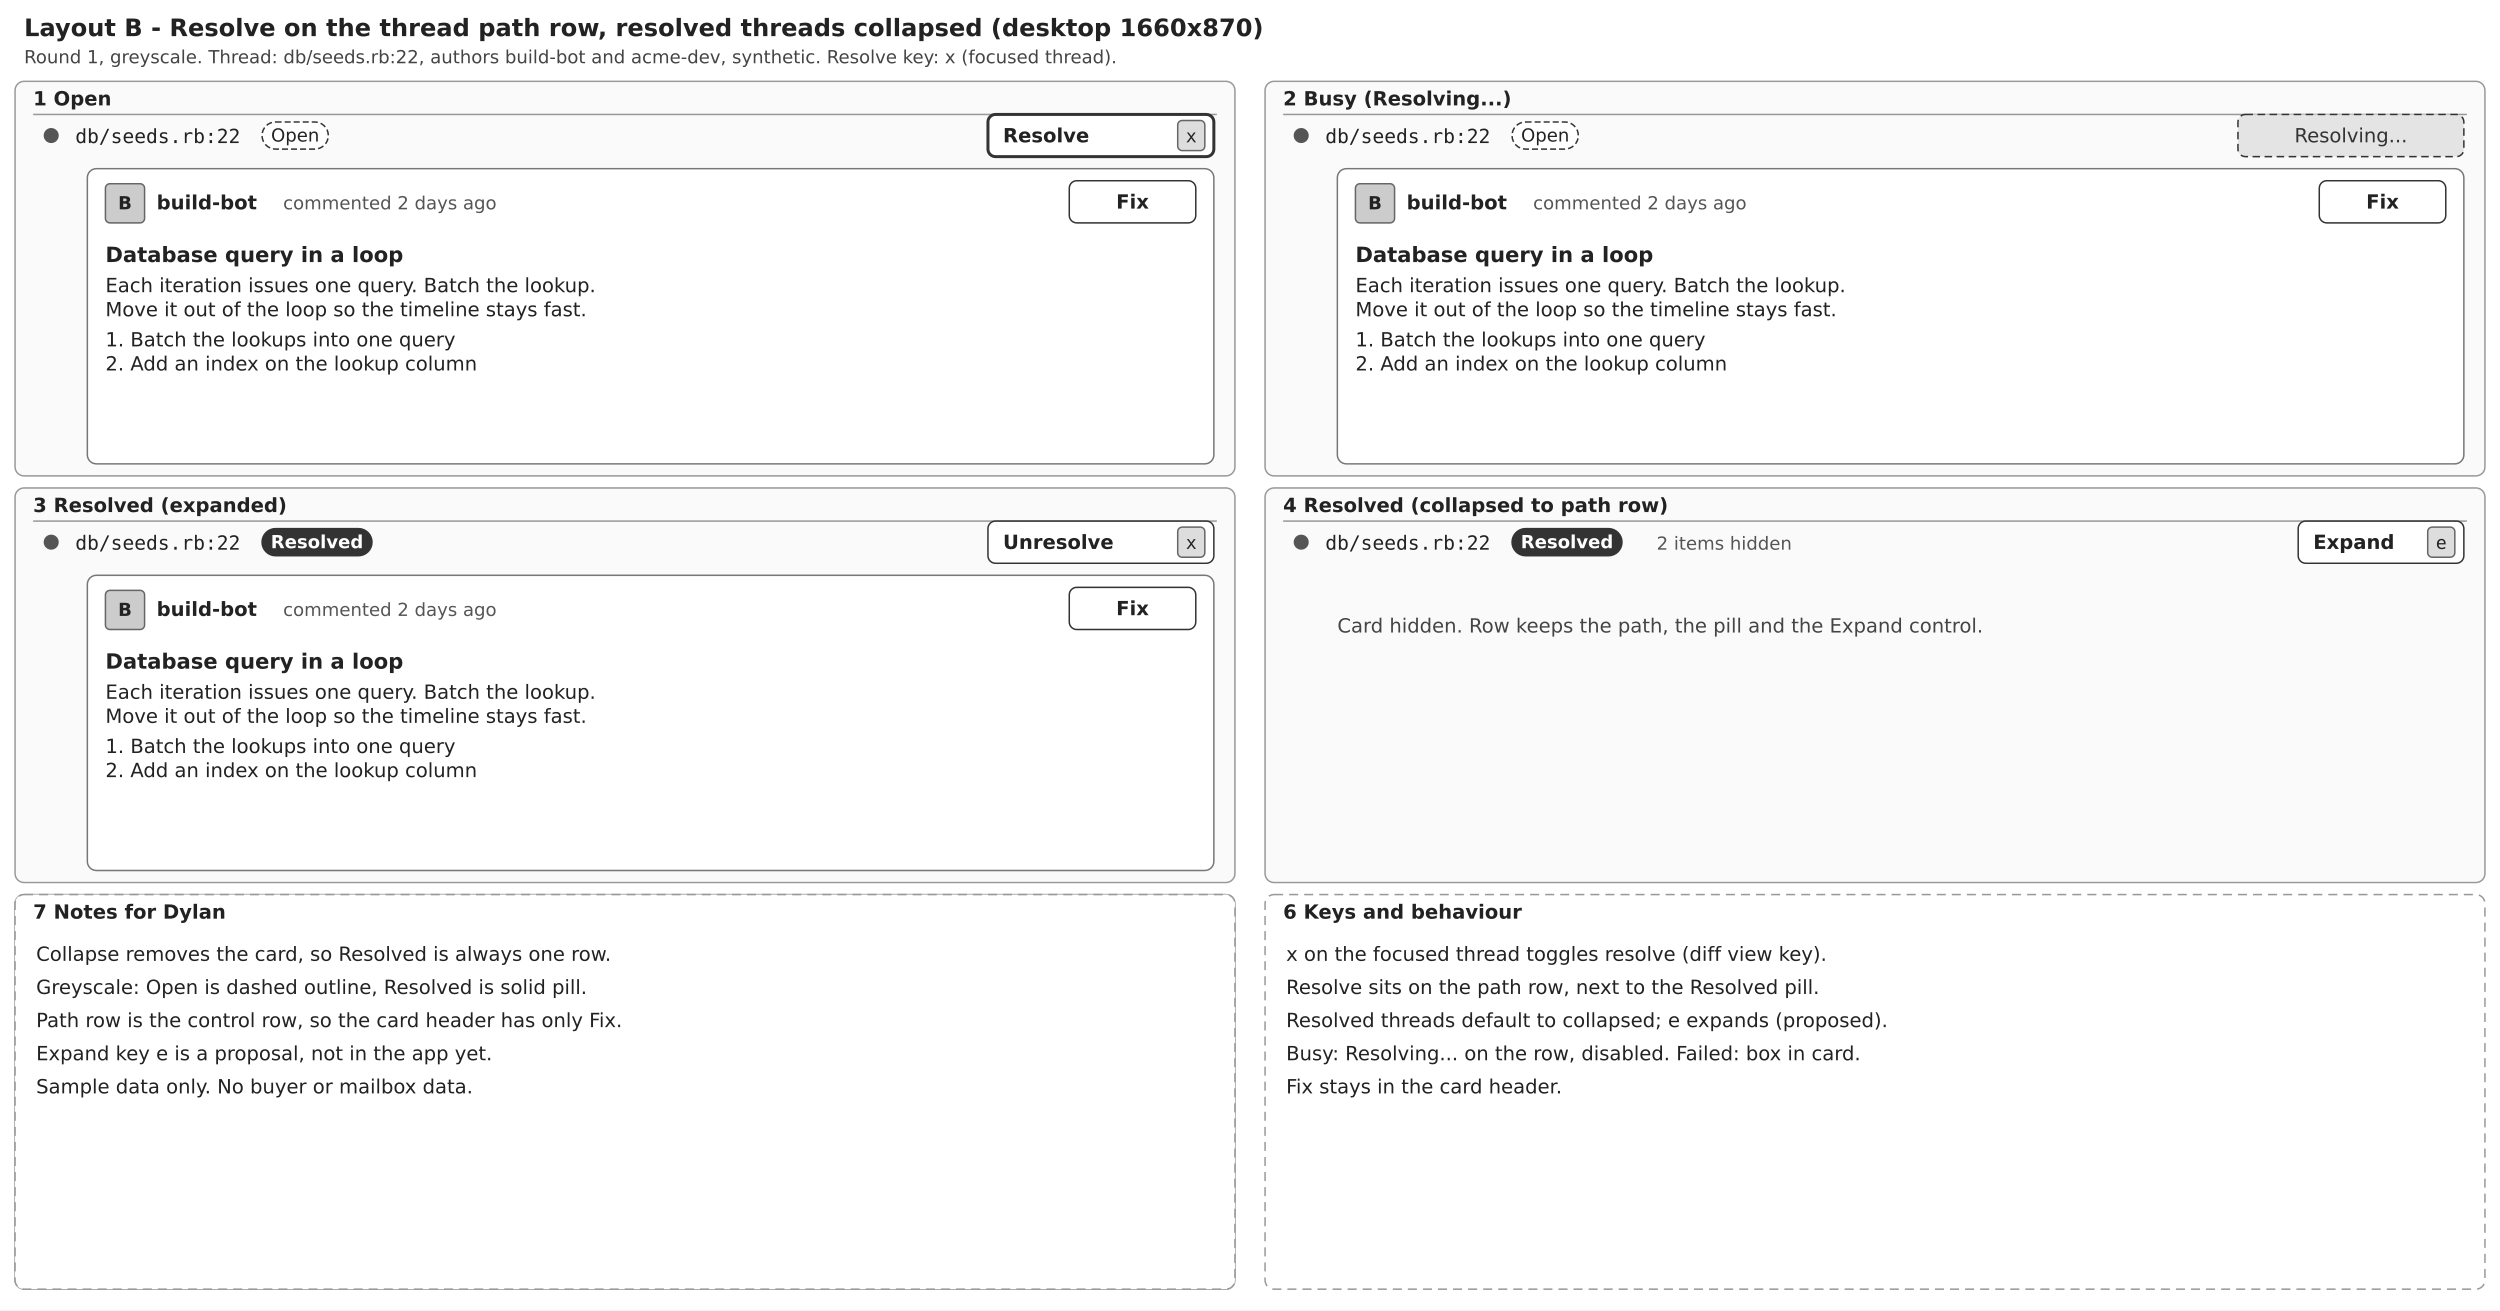
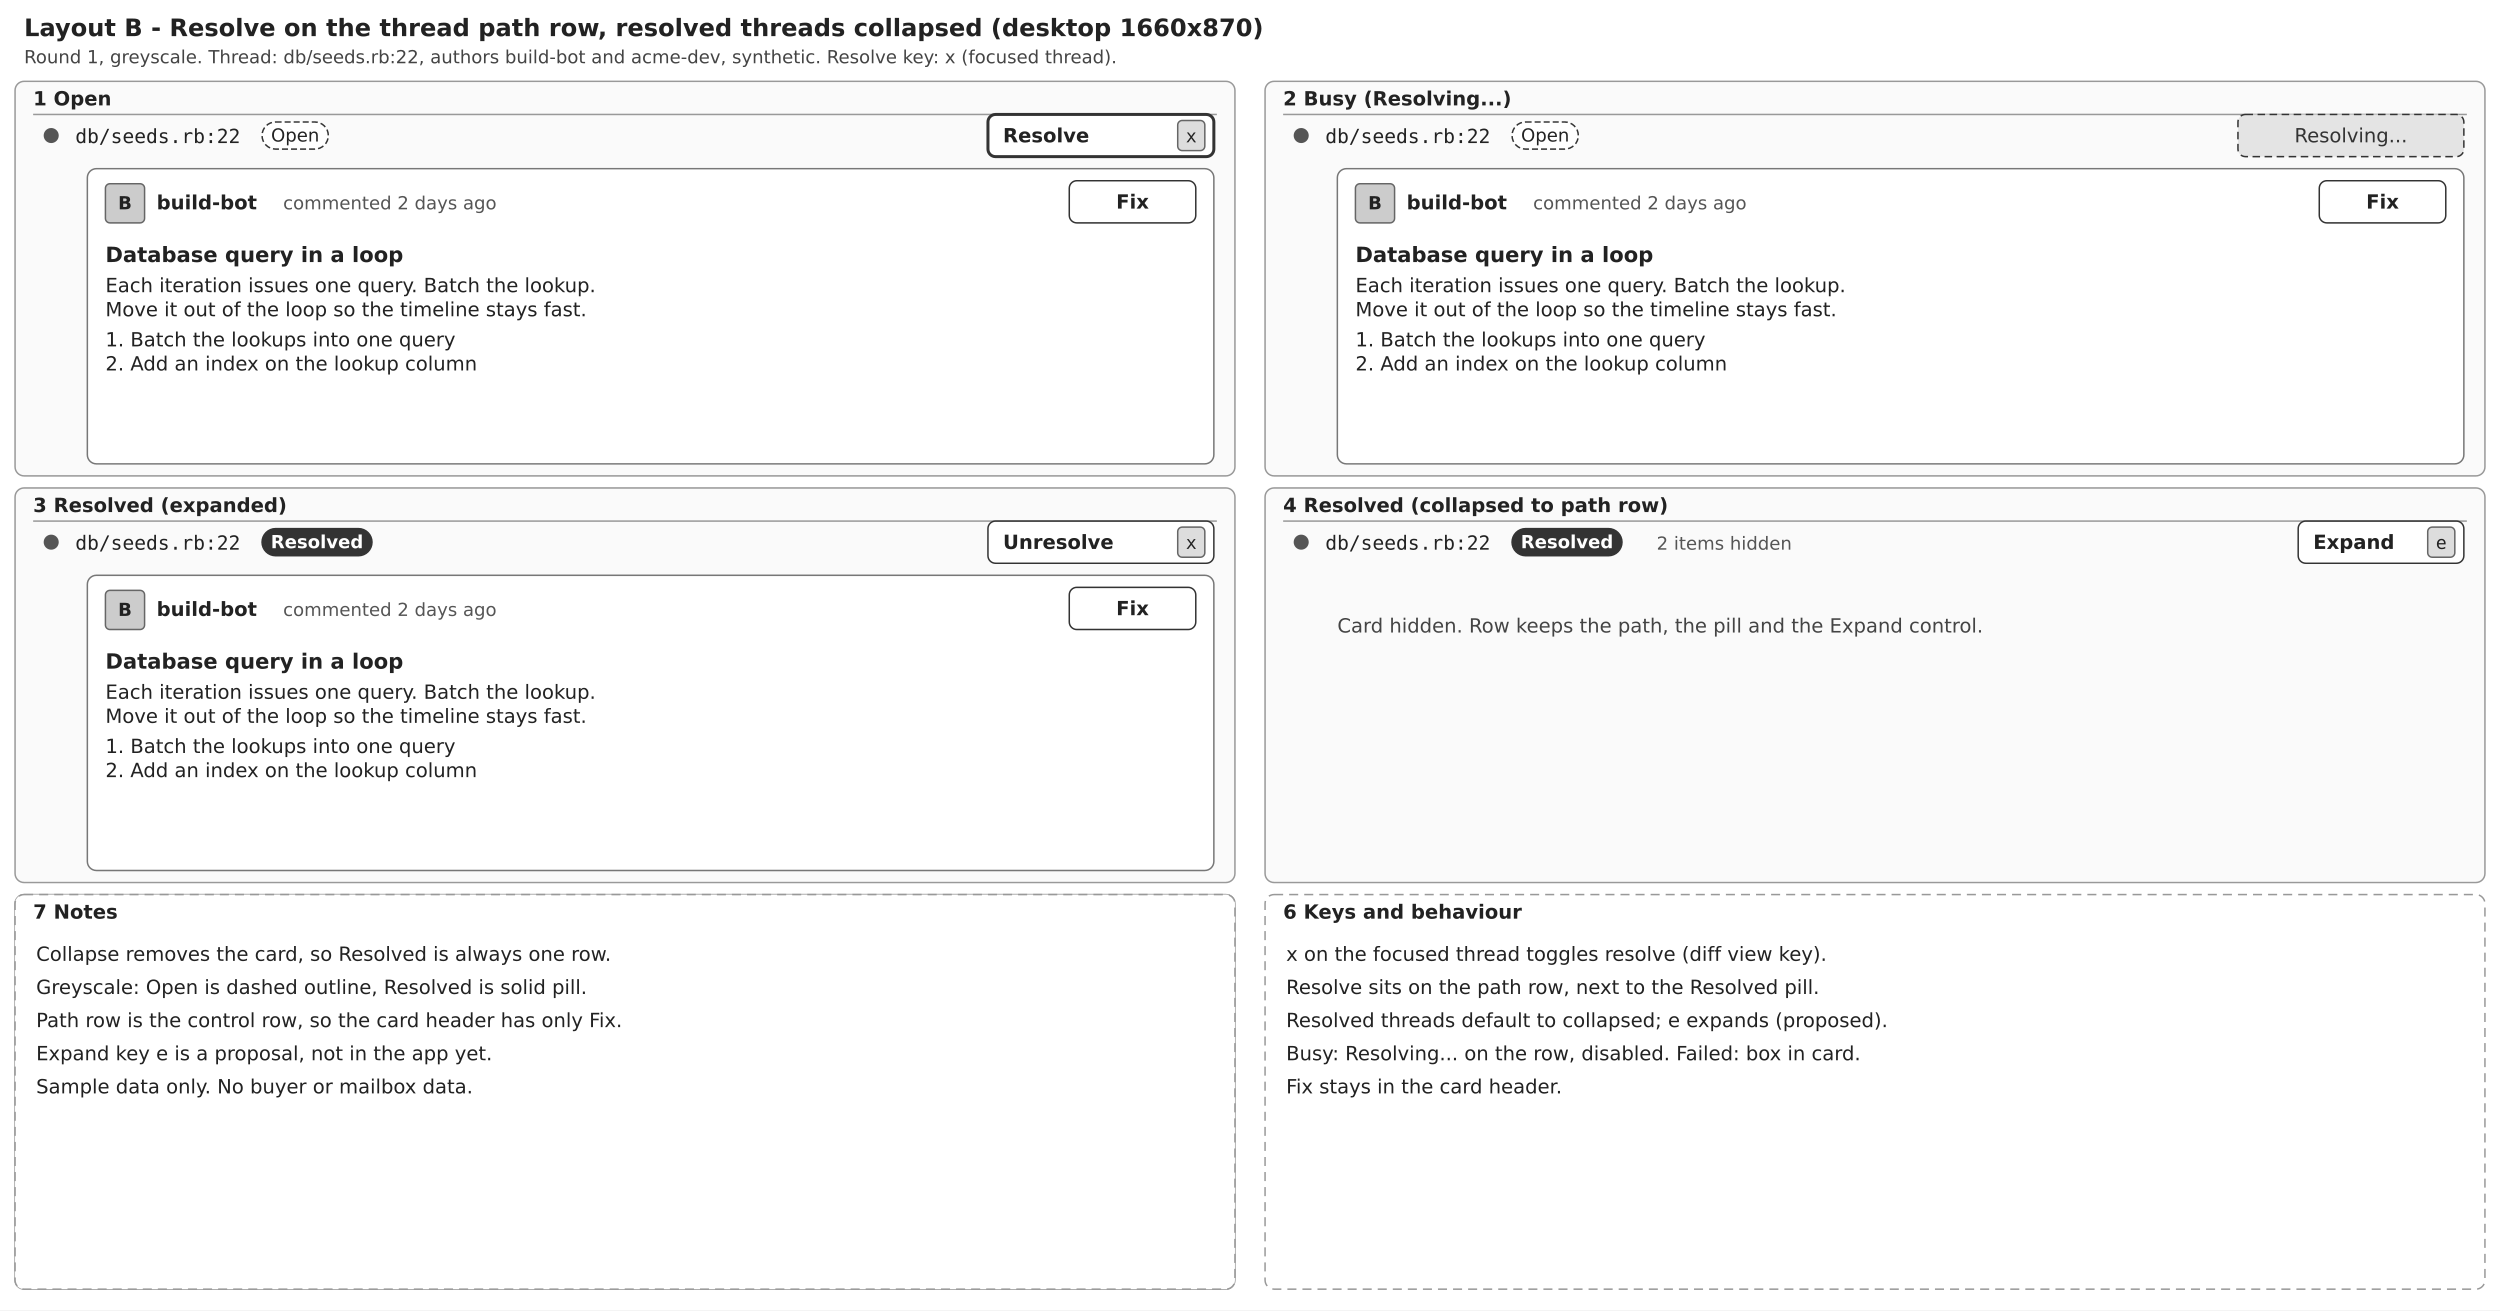
<svg xmlns="http://www.w3.org/2000/svg" width="1660" height="870" viewBox="0 0 1660 870">
  <rect x="0" y="0" width="1660" height="870" fill="#ffffff" />
  <text x="16" y="24" font-family="DejaVu Sans, Arial, sans-serif" font-size="16" font-weight="bold" fill="#222222" text-anchor="start">Layout B - Resolve on the thread path row, resolved threads collapsed (desktop 1660x870)</text>
  <text x="16" y="42" font-family="DejaVu Sans, Arial, sans-serif" font-size="12" font-weight="normal" fill="#444444" text-anchor="start">Round 1, greyscale. Thread: db/seeds.rb:22, authors build-bot and acme-dev, synthetic. Resolve key: x (focused thread).</text>
  <rect x="10" y="54" width="810" height="262" rx="6" fill="#fafafa" stroke="#999999" stroke-width="1" />
  <text x="22" y="70" font-family="DejaVu Sans, Arial, sans-serif" font-size="13" font-weight="bold" fill="#222222" text-anchor="start">1 Open</text>
  <line x1="22" y1="76" x2="808" y2="76" stroke="#999999" stroke-width="1" />
  <circle cx="34" cy="90" r="5" fill="#555555" />
  <text x="50" y="95" font-family="DejaVu Sans Mono, Consolas, monospace" font-size="13" font-weight="normal" fill="#222222" text-anchor="start">db/seeds.rb:22</text>
  <rect x="174" y="81" width="44" height="18" rx="9" fill="#ffffff" stroke="#333333" stroke-width="1" stroke-dasharray="4 2" />
  <text x="196.0" y="94" font-family="DejaVu Sans, Arial, sans-serif" font-size="12" font-weight="normal" fill="#222222" text-anchor="middle">Open</text>
  <rect x="656" y="76" width="150" height="28" rx="5" fill="#ffffff" stroke="#333333" stroke-width="2" />
  <rect x="782" y="80" width="18" height="20" rx="3" fill="#dddddd" stroke="#666666" stroke-width="1" />
  <text x="791.0" y="94.5" font-family="DejaVu Sans Mono, Consolas, monospace" font-size="12" font-weight="normal" fill="#222222" text-anchor="middle">x</text>
  <text x="666" y="94.5" font-family="DejaVu Sans, Arial, sans-serif" font-size="13" font-weight="bold" fill="#222222" text-anchor="start">Resolve</text>
  <rect x="58" y="112" width="748" height="196" rx="6" fill="#ffffff" stroke="#777777" stroke-width="1" />
  <rect x="70" y="122" width="26" height="26" rx="3" fill="#cccccc" stroke="#666666" stroke-width="1" />
  <text x="83.0" y="139.0" font-family="DejaVu Sans, Arial, sans-serif" font-size="12" font-weight="bold" fill="#222222" text-anchor="middle">B</text>
  <text x="104" y="139" font-family="DejaVu Sans, Arial, sans-serif" font-size="13" font-weight="bold" fill="#222222" text-anchor="start">build-bot</text>
  <text x="188" y="139" font-family="DejaVu Sans, Arial, sans-serif" font-size="12" font-weight="normal" fill="#555555" text-anchor="start">commented 2 days ago</text>
  <rect x="710" y="120" width="84" height="28" rx="5" fill="#ffffff" stroke="#333333" stroke-width="1" />
  <text x="752.0" y="138.5" font-family="DejaVu Sans, Arial, sans-serif" font-size="13" font-weight="bold" fill="#222222" text-anchor="middle">Fix</text>
  <text x="70" y="174" font-family="DejaVu Sans, Arial, sans-serif" font-size="14" font-weight="bold" fill="#222222" text-anchor="start">Database query in a loop</text>
  <text x="70" y="194" font-family="DejaVu Sans, Arial, sans-serif" font-size="13" font-weight="normal" fill="#222222" text-anchor="start">Each iteration issues one query. Batch the lookup.</text>
  <text x="70" y="210" font-family="DejaVu Sans, Arial, sans-serif" font-size="13" font-weight="normal" fill="#222222" text-anchor="start">Move it out of the loop so the timeline stays fast.</text>
  <text x="70" y="230" font-family="DejaVu Sans, Arial, sans-serif" font-size="13" font-weight="normal" fill="#222222" text-anchor="start">1. Batch the lookups into one query</text>
  <text x="70" y="246" font-family="DejaVu Sans, Arial, sans-serif" font-size="13" font-weight="normal" fill="#222222" text-anchor="start">2. Add an index on the lookup column</text>
  <rect x="840" y="54" width="810" height="262" rx="6" fill="#fafafa" stroke="#999999" stroke-width="1" />
  <text x="852" y="70" font-family="DejaVu Sans, Arial, sans-serif" font-size="13" font-weight="bold" fill="#222222" text-anchor="start">2 Busy (Resolving...)</text>
  <line x1="852" y1="76" x2="1638" y2="76" stroke="#999999" stroke-width="1" />
  <circle cx="864" cy="90" r="5" fill="#555555" />
  <text x="880" y="95" font-family="DejaVu Sans Mono, Consolas, monospace" font-size="13" font-weight="normal" fill="#222222" text-anchor="start">db/seeds.rb:22</text>
  <rect x="1004" y="81" width="44" height="18" rx="9" fill="#ffffff" stroke="#333333" stroke-width="1" stroke-dasharray="4 2" />
  <text x="1026.0" y="94" font-family="DejaVu Sans, Arial, sans-serif" font-size="12" font-weight="normal" fill="#222222" text-anchor="middle">Open</text>
  <rect x="1486" y="76" width="150" height="28" rx="5" fill="#e4e4e4" stroke="#333333" stroke-width="1" stroke-dasharray="5 3" />
  <text x="1561.0" y="94.5" font-family="DejaVu Sans, Arial, sans-serif" font-size="13" font-weight="normal" fill="#333333" text-anchor="middle">Resolving...</text>
  <rect x="888" y="112" width="748" height="196" rx="6" fill="#ffffff" stroke="#777777" stroke-width="1" />
  <rect x="900" y="122" width="26" height="26" rx="3" fill="#cccccc" stroke="#666666" stroke-width="1" />
  <text x="913.0" y="139.0" font-family="DejaVu Sans, Arial, sans-serif" font-size="12" font-weight="bold" fill="#222222" text-anchor="middle">B</text>
  <text x="934" y="139" font-family="DejaVu Sans, Arial, sans-serif" font-size="13" font-weight="bold" fill="#222222" text-anchor="start">build-bot</text>
  <text x="1018" y="139" font-family="DejaVu Sans, Arial, sans-serif" font-size="12" font-weight="normal" fill="#555555" text-anchor="start">commented 2 days ago</text>
  <rect x="1540" y="120" width="84" height="28" rx="5" fill="#ffffff" stroke="#333333" stroke-width="1" />
  <text x="1582.0" y="138.5" font-family="DejaVu Sans, Arial, sans-serif" font-size="13" font-weight="bold" fill="#222222" text-anchor="middle">Fix</text>
  <text x="900" y="174" font-family="DejaVu Sans, Arial, sans-serif" font-size="14" font-weight="bold" fill="#222222" text-anchor="start">Database query in a loop</text>
  <text x="900" y="194" font-family="DejaVu Sans, Arial, sans-serif" font-size="13" font-weight="normal" fill="#222222" text-anchor="start">Each iteration issues one query. Batch the lookup.</text>
  <text x="900" y="210" font-family="DejaVu Sans, Arial, sans-serif" font-size="13" font-weight="normal" fill="#222222" text-anchor="start">Move it out of the loop so the timeline stays fast.</text>
  <text x="900" y="230" font-family="DejaVu Sans, Arial, sans-serif" font-size="13" font-weight="normal" fill="#222222" text-anchor="start">1. Batch the lookups into one query</text>
  <text x="900" y="246" font-family="DejaVu Sans, Arial, sans-serif" font-size="13" font-weight="normal" fill="#222222" text-anchor="start">2. Add an index on the lookup column</text>
  <rect x="10" y="324" width="810" height="262" rx="6" fill="#fafafa" stroke="#999999" stroke-width="1" />
  <text x="22" y="340" font-family="DejaVu Sans, Arial, sans-serif" font-size="13" font-weight="bold" fill="#222222" text-anchor="start">3 Resolved (expanded)</text>
  <line x1="22" y1="346" x2="808" y2="346" stroke="#999999" stroke-width="1" />
  <circle cx="34" cy="360" r="5" fill="#555555" />
  <text x="50" y="365" font-family="DejaVu Sans Mono, Consolas, monospace" font-size="13" font-weight="normal" fill="#222222" text-anchor="start">db/seeds.rb:22</text>
  <rect x="174" y="351" width="73" height="18" rx="9" fill="#333333" stroke="#333333" stroke-width="1" />
  <text x="210.5" y="364" font-family="DejaVu Sans, Arial, sans-serif" font-size="12" font-weight="bold" fill="#ffffff" text-anchor="middle">Resolved</text>
  <rect x="656" y="346" width="150" height="28" rx="5" fill="#ffffff" stroke="#333333" stroke-width="1" />
  <rect x="782" y="350" width="18" height="20" rx="3" fill="#dddddd" stroke="#666666" stroke-width="1" />
  <text x="791.0" y="364.5" font-family="DejaVu Sans Mono, Consolas, monospace" font-size="12" font-weight="normal" fill="#222222" text-anchor="middle">x</text>
  <text x="666" y="364.5" font-family="DejaVu Sans, Arial, sans-serif" font-size="13" font-weight="bold" fill="#222222" text-anchor="start">Unresolve</text>
  <rect x="58" y="382" width="748" height="196" rx="6" fill="#ffffff" stroke="#777777" stroke-width="1" />
  <rect x="70" y="392" width="26" height="26" rx="3" fill="#cccccc" stroke="#666666" stroke-width="1" />
  <text x="83.0" y="409.0" font-family="DejaVu Sans, Arial, sans-serif" font-size="12" font-weight="bold" fill="#222222" text-anchor="middle">B</text>
  <text x="104" y="409" font-family="DejaVu Sans, Arial, sans-serif" font-size="13" font-weight="bold" fill="#222222" text-anchor="start">build-bot</text>
  <text x="188" y="409" font-family="DejaVu Sans, Arial, sans-serif" font-size="12" font-weight="normal" fill="#555555" text-anchor="start">commented 2 days ago</text>
  <rect x="710" y="390" width="84" height="28" rx="5" fill="#ffffff" stroke="#333333" stroke-width="1" />
  <text x="752.0" y="408.5" font-family="DejaVu Sans, Arial, sans-serif" font-size="13" font-weight="bold" fill="#222222" text-anchor="middle">Fix</text>
  <text x="70" y="444" font-family="DejaVu Sans, Arial, sans-serif" font-size="14" font-weight="bold" fill="#222222" text-anchor="start">Database query in a loop</text>
  <text x="70" y="464" font-family="DejaVu Sans, Arial, sans-serif" font-size="13" font-weight="normal" fill="#222222" text-anchor="start">Each iteration issues one query. Batch the lookup.</text>
  <text x="70" y="480" font-family="DejaVu Sans, Arial, sans-serif" font-size="13" font-weight="normal" fill="#222222" text-anchor="start">Move it out of the loop so the timeline stays fast.</text>
  <text x="70" y="500" font-family="DejaVu Sans, Arial, sans-serif" font-size="13" font-weight="normal" fill="#222222" text-anchor="start">1. Batch the lookups into one query</text>
  <text x="70" y="516" font-family="DejaVu Sans, Arial, sans-serif" font-size="13" font-weight="normal" fill="#222222" text-anchor="start">2. Add an index on the lookup column</text>
  <rect x="840" y="324" width="810" height="262" rx="6" fill="#fafafa" stroke="#999999" stroke-width="1" />
  <text x="852" y="340" font-family="DejaVu Sans, Arial, sans-serif" font-size="13" font-weight="bold" fill="#222222" text-anchor="start">4 Resolved (collapsed to path row)</text>
  <line x1="852" y1="346" x2="1638" y2="346" stroke="#999999" stroke-width="1" />
  <circle cx="864" cy="360" r="5" fill="#555555" />
  <text x="880" y="365" font-family="DejaVu Sans Mono, Consolas, monospace" font-size="13" font-weight="normal" fill="#222222" text-anchor="start">db/seeds.rb:22</text>
  <rect x="1004" y="351" width="73" height="18" rx="9" fill="#333333" stroke="#333333" stroke-width="1" />
  <text x="1040.5" y="364" font-family="DejaVu Sans, Arial, sans-serif" font-size="12" font-weight="bold" fill="#ffffff" text-anchor="middle">Resolved</text>
  <text x="1100" y="365" font-family="DejaVu Sans, Arial, sans-serif" font-size="12" font-weight="normal" fill="#555555" text-anchor="start">2 items hidden</text>
  <rect x="1526" y="346" width="110" height="28" rx="5" fill="#ffffff" stroke="#333333" stroke-width="1" />
  <rect x="1612" y="350" width="18" height="20" rx="3" fill="#dddddd" stroke="#666666" stroke-width="1" />
  <text x="1621.0" y="364.5" font-family="DejaVu Sans Mono, Consolas, monospace" font-size="12" font-weight="normal" fill="#222222" text-anchor="middle">e</text>
  <text x="1536" y="364.5" font-family="DejaVu Sans, Arial, sans-serif" font-size="13" font-weight="bold" fill="#222222" text-anchor="start">Expand</text>
  <text x="888" y="420" font-family="DejaVu Sans, Arial, sans-serif" font-size="13" font-weight="normal" fill="#444444" text-anchor="start">Card hidden. Row keeps the path, the pill and the Expand control.</text>
  <rect x="10" y="594" width="810" height="262" rx="6" fill="#fafafa" stroke="#999999" stroke-width="1" />
  <text x="22" y="610" font-family="DejaVu Sans, Arial, sans-serif" font-size="13" font-weight="bold" fill="#222222" text-anchor="start">5 Failed (inline message)</text>
  <line x1="22" y1="616" x2="808" y2="616" stroke="#999999" stroke-width="1" />
  <circle cx="34" cy="630" r="5" fill="#555555" />
  <text x="50" y="635" font-family="DejaVu Sans Mono, Consolas, monospace" font-size="13" font-weight="normal" fill="#222222" text-anchor="start">db/seeds.rb:22</text>
  <rect x="174" y="621" width="44" height="18" rx="9" fill="#ffffff" stroke="#333333" stroke-width="1" stroke-dasharray="4 2" />
  <text x="196.0" y="634" font-family="DejaVu Sans, Arial, sans-serif" font-size="12" font-weight="normal" fill="#222222" text-anchor="middle">Open</text>
  <rect x="656" y="616" width="150" height="28" rx="5" fill="#ffffff" stroke="#333333" stroke-width="1" />
  <rect x="782" y="620" width="18" height="20" rx="3" fill="#dddddd" stroke="#666666" stroke-width="1" />
  <text x="791.0" y="634.5" font-family="DejaVu Sans Mono, Consolas, monospace" font-size="12" font-weight="normal" fill="#222222" text-anchor="middle">x</text>
  <text x="666" y="634.5" font-family="DejaVu Sans, Arial, sans-serif" font-size="13" font-weight="bold" fill="#222222" text-anchor="start">Resolve</text>
  <rect x="58" y="652" width="748" height="196" rx="6" fill="#ffffff" stroke="#777777" stroke-width="1" />
  <rect x="70" y="662" width="26" height="26" rx="3" fill="#cccccc" stroke="#666666" stroke-width="1" />
  <text x="83.0" y="679.0" font-family="DejaVu Sans, Arial, sans-serif" font-size="12" font-weight="bold" fill="#222222" text-anchor="middle">B</text>
  <text x="104" y="679" font-family="DejaVu Sans, Arial, sans-serif" font-size="13" font-weight="bold" fill="#222222" text-anchor="start">build-bot</text>
  <text x="188" y="679" font-family="DejaVu Sans, Arial, sans-serif" font-size="12" font-weight="normal" fill="#555555" text-anchor="start">commented 2 days ago</text>
  <rect x="710" y="660" width="84" height="28" rx="5" fill="#ffffff" stroke="#333333" stroke-width="1" />
  <text x="752.0" y="678.5" font-family="DejaVu Sans, Arial, sans-serif" font-size="13" font-weight="bold" fill="#222222" text-anchor="middle">Fix</text>
  <text x="70" y="714" font-family="DejaVu Sans, Arial, sans-serif" font-size="14" font-weight="bold" fill="#222222" text-anchor="start">Database query in a loop</text>
  <text x="70" y="734" font-family="DejaVu Sans, Arial, sans-serif" font-size="13" font-weight="normal" fill="#222222" text-anchor="start">Each iteration issues one query. Batch the lookup.</text>
  <text x="70" y="750" font-family="DejaVu Sans, Arial, sans-serif" font-size="13" font-weight="normal" fill="#222222" text-anchor="start">Move it out of the loop so the timeline stays fast.</text>
  <text x="70" y="770" font-family="DejaVu Sans, Arial, sans-serif" font-size="13" font-weight="normal" fill="#222222" text-anchor="start">1. Batch the lookups into one query</text>
  <text x="70" y="786" font-family="DejaVu Sans, Arial, sans-serif" font-size="13" font-weight="normal" fill="#222222" text-anchor="start">2. Add an index on the lookup column</text>
  <rect x="70" y="802" width="724" height="26" rx="4" fill="#f2f2f2" stroke="#333333" stroke-width="1" stroke-dasharray="6 3" />
  <text x="80" y="819.5" font-family="DejaVu Sans, Arial, sans-serif" font-size="13" font-weight="bold" fill="#222222" text-anchor="start">! Could not resolve thread (GitHub 502). Retry with x.</text>
  <rect x="840" y="594" width="810" height="262" rx="6" fill="#ffffff" stroke="#999999" stroke-width="1" stroke-dasharray="6 4" />
  <text x="852" y="610" font-family="DejaVu Sans, Arial, sans-serif" font-size="13" font-weight="bold" fill="#222222" text-anchor="start">6 Keys and behaviour</text>
  <text x="854" y="638" font-family="DejaVu Sans, Arial, sans-serif" font-size="13" font-weight="normal" fill="#222222" text-anchor="start">x on the focused thread toggles resolve (diff view key).</text>
  <text x="854" y="660" font-family="DejaVu Sans, Arial, sans-serif" font-size="13" font-weight="normal" fill="#222222" text-anchor="start">Resolve sits on the path row, next to the Resolved pill.</text>
  <text x="854" y="682" font-family="DejaVu Sans, Arial, sans-serif" font-size="13" font-weight="normal" fill="#222222" text-anchor="start">Resolved threads default to collapsed; e expands (proposed).</text>
  <text x="854" y="704" font-family="DejaVu Sans, Arial, sans-serif" font-size="13" font-weight="normal" fill="#222222" text-anchor="start">Busy: Resolving... on the row, disabled. Failed: box in card.</text>
  <text x="854" y="726" font-family="DejaVu Sans, Arial, sans-serif" font-size="13" font-weight="normal" fill="#222222" text-anchor="start">Fix stays in the card header.</text>
  <rect x="10" y="594" width="810" height="262" rx="6" fill="#ffffff" stroke="#999999" stroke-width="1" stroke-dasharray="6 4" />
-   <text x="22" y="610" font-family="DejaVu Sans, Arial, sans-serif" font-size="13" font-weight="bold" fill="#222222" text-anchor="start">7 Notes for Dylan</text>
+   <text x="22" y="610" font-family="DejaVu Sans, Arial, sans-serif" font-size="13" font-weight="bold" fill="#222222" text-anchor="start">7 Notes</text>
  <text x="24" y="638" font-family="DejaVu Sans, Arial, sans-serif" font-size="13" font-weight="normal" fill="#222222" text-anchor="start">Collapse removes the card, so Resolved is always one row.</text>
  <text x="24" y="660" font-family="DejaVu Sans, Arial, sans-serif" font-size="13" font-weight="normal" fill="#222222" text-anchor="start">Greyscale: Open is dashed outline, Resolved is solid pill.</text>
  <text x="24" y="682" font-family="DejaVu Sans, Arial, sans-serif" font-size="13" font-weight="normal" fill="#222222" text-anchor="start">Path row is the control row, so the card header has only Fix.</text>
  <text x="24" y="704" font-family="DejaVu Sans, Arial, sans-serif" font-size="13" font-weight="normal" fill="#222222" text-anchor="start">Expand key e is a proposal, not in the app yet.</text>
  <text x="24" y="726" font-family="DejaVu Sans, Arial, sans-serif" font-size="13" font-weight="normal" fill="#222222" text-anchor="start">Sample data only. No buyer or mailbox data.</text>
</svg>
